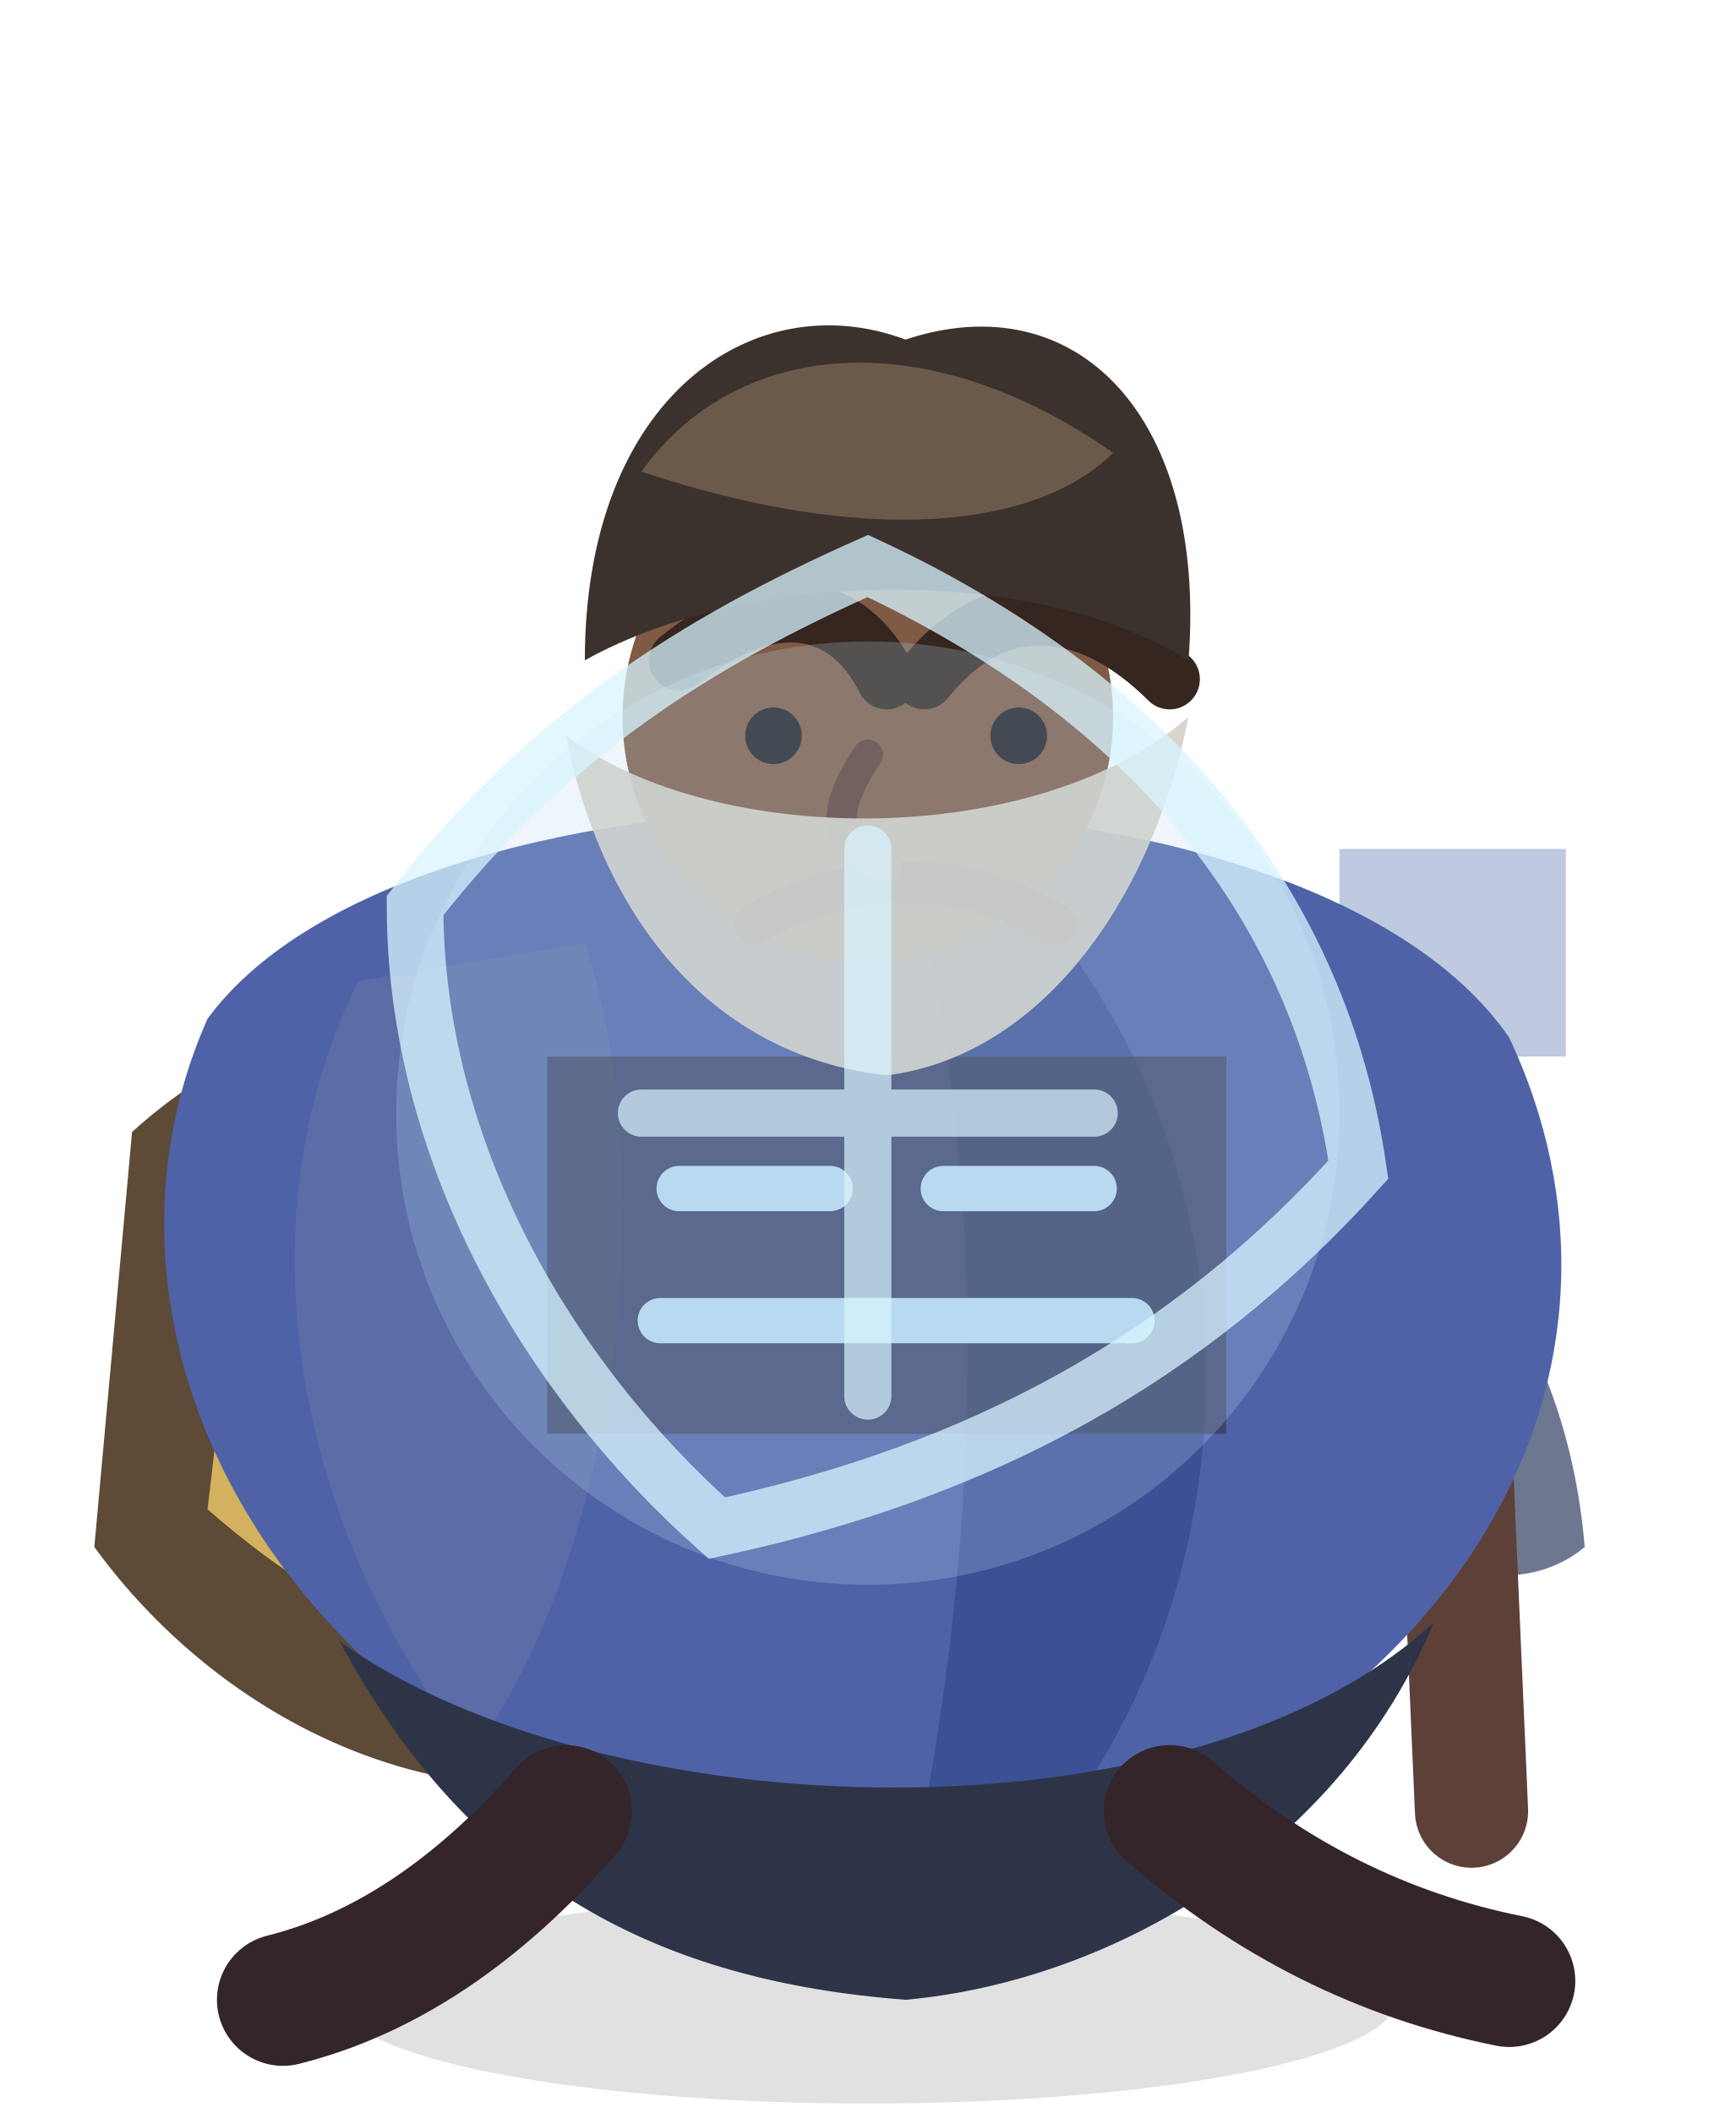
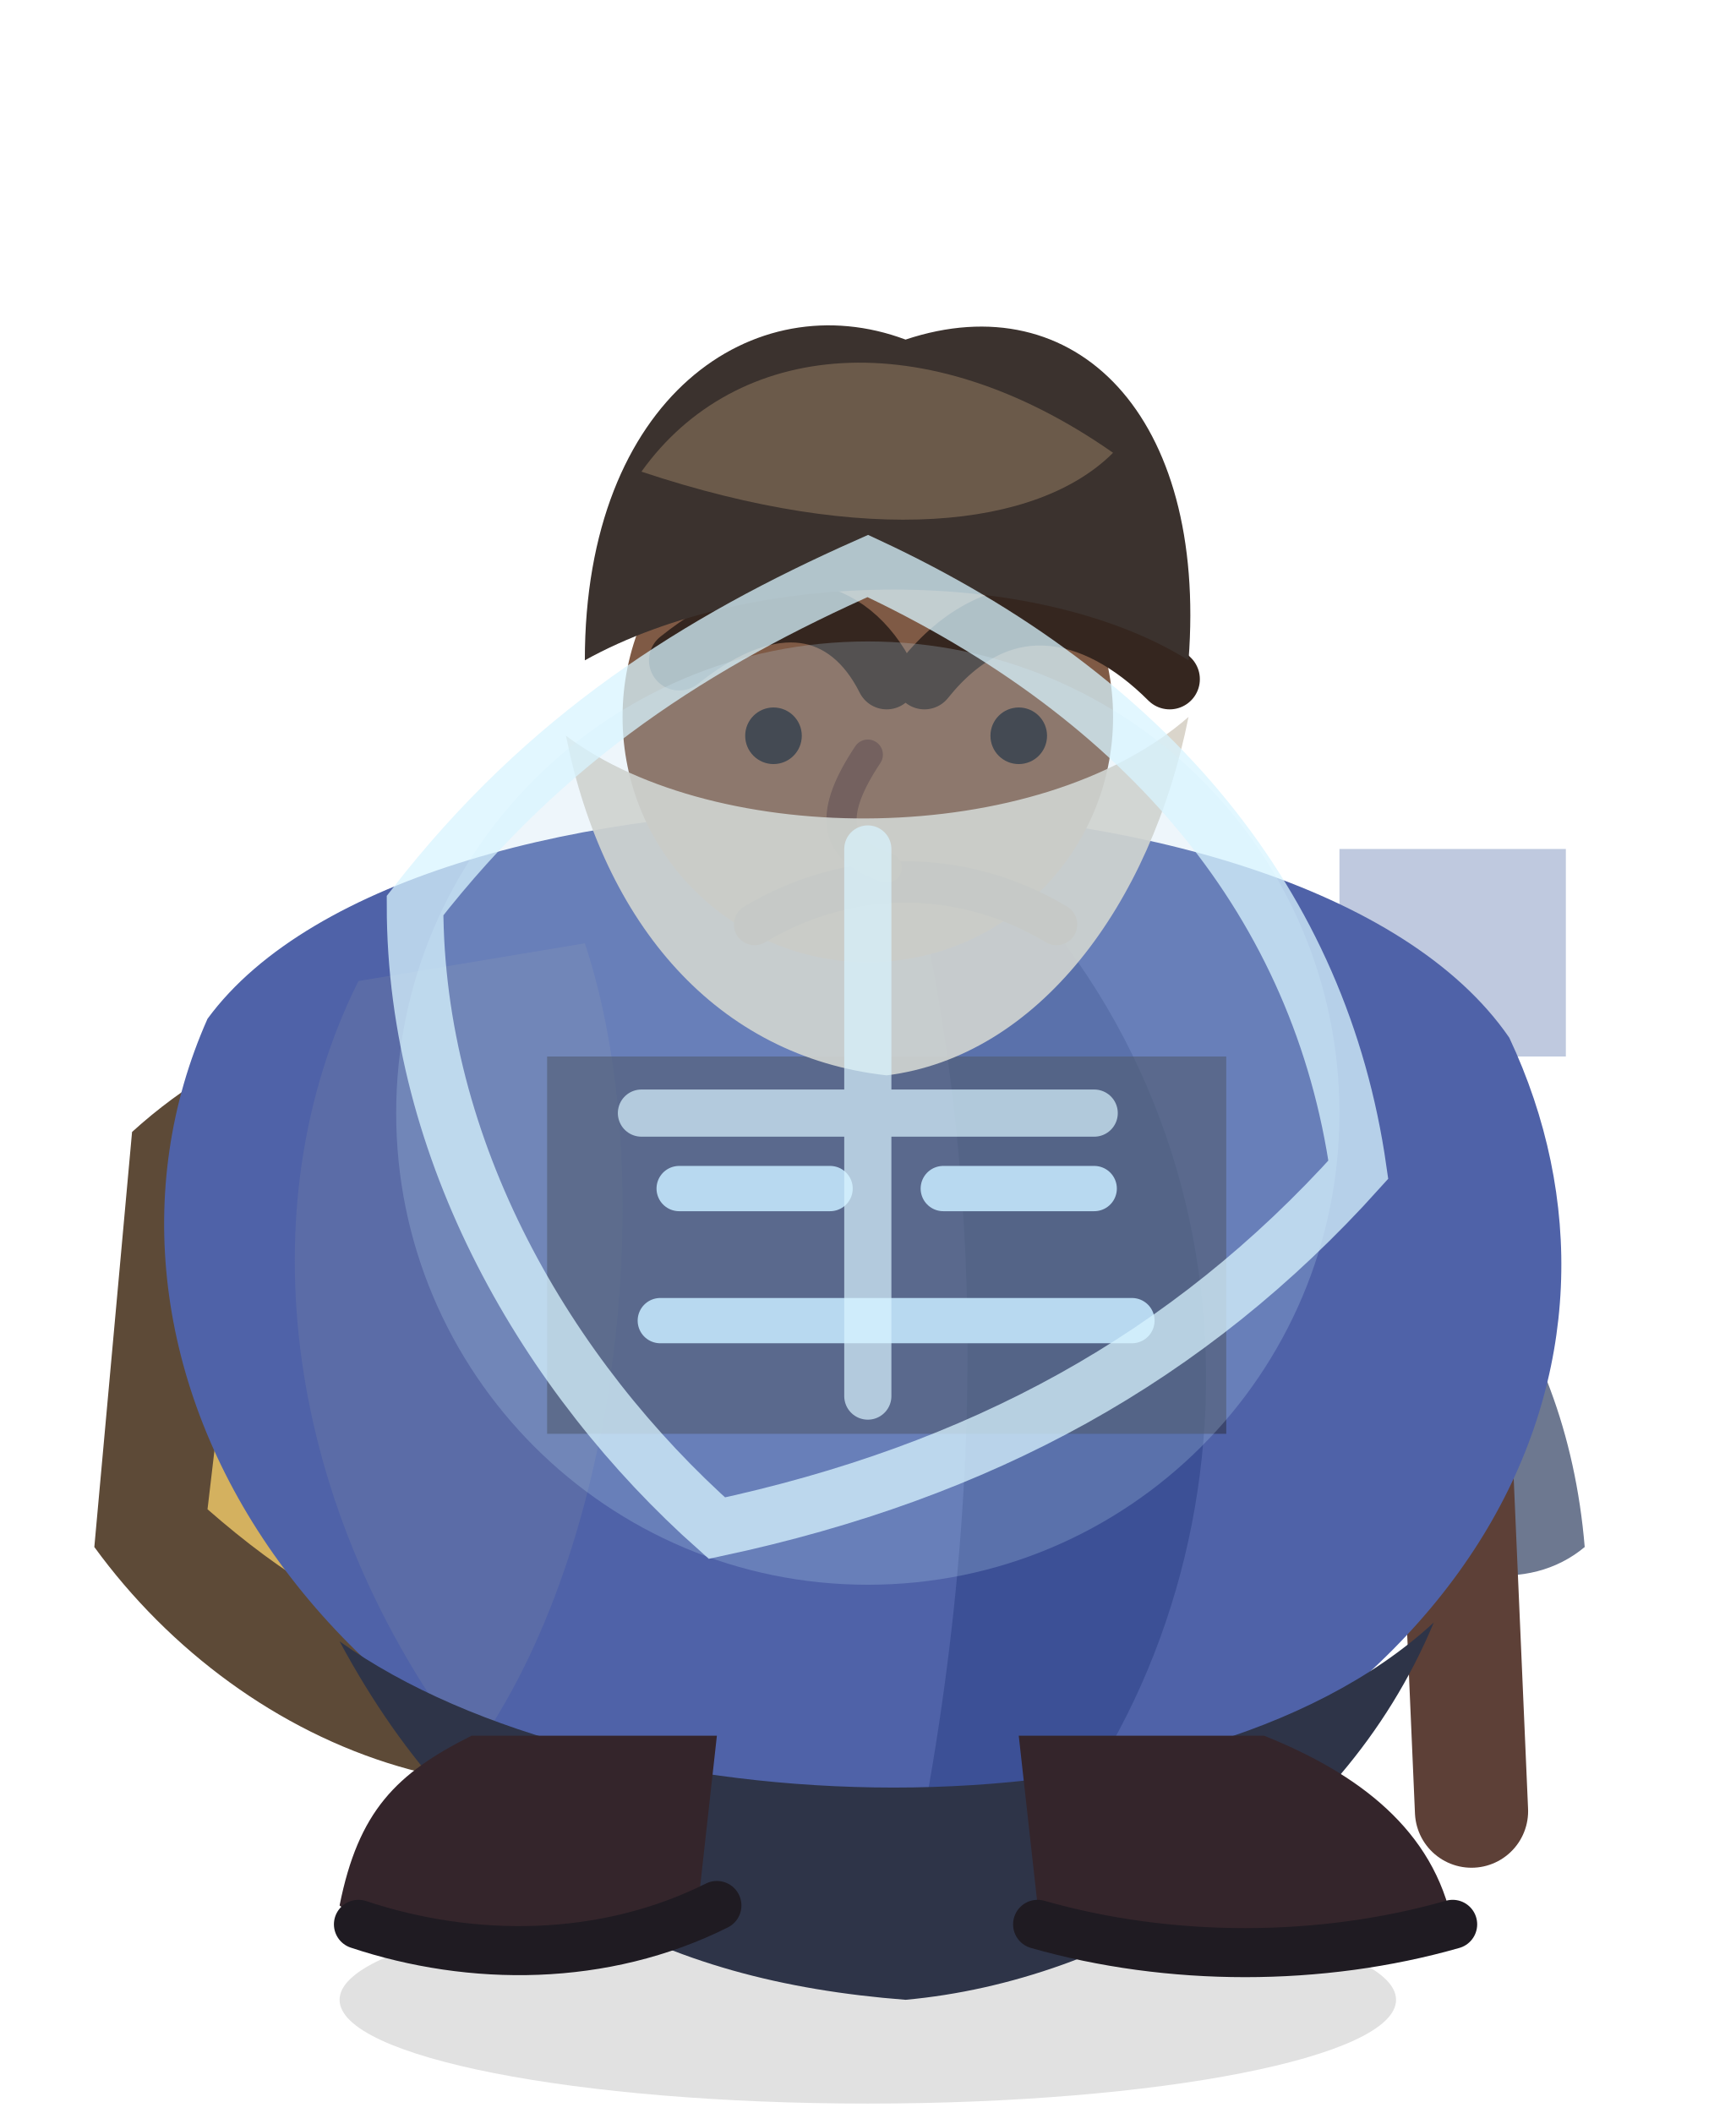
<svg xmlns="http://www.w3.org/2000/svg" width="92" height="112" viewBox="0 0 92 112">
  <style>.body,.robe,.robeHem,.head,.hatHair,.staffArm,.offArm,.staff,.capeScarf,.familiar,.spark{transform-box:view-box}.body,.robe{transform-origin:46px 103px;animation:wardBody 1.32s ease-in-out infinite}.head{transform-origin:46px 43px;animation:wardHead 1.32s ease-in-out infinite}.hatHair{transform-origin:46px 32px;animation:wardBrows 1.32s ease-in-out infinite}.staffArm,.staff{transform-origin:65px 64px;animation:wardStaff 1.32s ease-in-out infinite}.offArm{transform-origin:28px 64px;animation:wardOff 1.32s ease-in-out infinite}.capeScarf{transform-origin:47px 66px;animation:wardCoat 1.32s ease-in-out infinite}.robeHem{transform-origin:46px 91px;animation:wardHem 1.32s ease-in-out infinite}.familiar{transform-origin:23px 68px;animation:wardBook 1.32s ease-in-out infinite}.spark{transform-origin:46px 59px;animation:wardShield 1.32s ease-in-out infinite}@keyframes wardBody{0%,100%{transform:translateY(0)}28%{transform:rotate(-4deg)}52%{transform:translateY(5px) scale(1.12,.9)}78%{transform:translateY(-2px)}}@keyframes wardHead{0%,100%{transform:rotate(0)}28%{transform:rotate(-5deg)}52%{transform:rotate(4deg) translateY(2px)}78%{transform:rotate(0)}}@keyframes wardBrows{0%,100%{transform:translateY(0)}52%{transform:translateY(2px)}78%{transform:translateY(-1px)}}@keyframes wardStaff{0%,100%{transform:rotate(0)}28%{transform:translate(-15px,-2px) rotate(-72deg)}52%{transform:translate(-12px,6px) rotate(-105deg)}78%{transform:translate(3px,1px) rotate(-14deg)}}@keyframes wardOff{0%,100%{transform:rotate(0)}28%{transform:translate(16px,-2px) rotate(64deg)}52%{transform:translate(19px,5px) rotate(99deg)}78%{transform:translate(-2px,1px) rotate(8deg)}}@keyframes wardCoat{0%,100%{transform:scale(1)}52%{transform:scale(1.13,.9)}78%{transform:scale(.99,1.02)}}@keyframes wardHem{0%,100%{transform:scaleX(1)}52%{transform:scaleX(1.25)}}@keyframes wardBook{0%,100%{transform:rotate(0)}28%{transform:translate(12px,-1px) rotate(29deg)}52%{transform:translate(21px,0) rotate(48deg)}78%{transform:translate(3px,0) rotate(7deg)}}@keyframes wardShield{0%,100%{opacity:.16;transform:scale(.6) rotate(0deg)}28%{opacity:.72;transform:scale(.98) rotate(140deg)}52%{opacity:1;transform:scale(1.32) rotate(230deg)}78%{opacity:.42;transform:scale(.9) rotate(300deg)}}@media (prefers-reduced-motion: reduce){.body,.robe,.robeHem,.head,.hatHair,.staffArm,.offArm,.staff,.capeScarf,.familiar,.spark{animation:none}}</style>
  <ellipse cx="46" cy="106" rx="28" ry="5.5" fill="#000000" opacity="0.12" />
  <g class="staffArm staff">
    <path d="M66 60C76 61 83 70 84 82C78 87 66 79 62 67Z" fill="#6d7890" />
    <path d="M76 50L78 96" stroke="#5d4037" stroke-width="6" stroke-linecap="round" />
    <path d="M71 45H83V56H71Z" fill="#bfc9df" />
    <circle cx="63" cy="62" r="4.2" fill="#8b6a55" />
  </g>
  <g class="offArm">
    <path d="M32 61C23 59 15 65 11 76C17 84 30 80 38 67Z" fill="#6d7890" />
    <circle cx="16" cy="76" r="4" fill="#7f5a45" />
  </g>
  <g class="familiar">
    <path d="M7 60C18 50 35 51 46 62L41 91C28 99 13 93 5 82Z" fill="#5d4a37" />
    <path d="M13 63C22 57 32 58 40 65L36 84C27 90 19 87 11 80Z" fill="#d4b15f" />
    <path d="M16 69H37M15 75H36M19 82H32" stroke="#7a603d" stroke-width="2.3" stroke-linecap="round" />
    <path d="M12 63L39 88" stroke="#f1d98a" stroke-width="2" stroke-linecap="round" opacity="0.6" />
  </g>
  <g class="body robe">
    <path d="M11 54C22 39 69 39 80 55C88 72 79 93 48 101C16 96 3 72 11 54Z" fill="#4f62a8" />
    <path d="M47 41C66 54 68 78 58 94C55 98 51 100 48 101C53 78 52 58 47 41Z" fill="#354a8f" opacity="0.72" />
    <g class="capeScarf">
      <path d="M19 52C13 64 15 80 25 93C33 82 35 62 31 50Z" fill="#5b6ca7" />
    </g>
    <path d="M29 56H65V76H29Z" fill="#2e3448" opacity="0.6" />
    <path d="M36 63H44M50 63H58M35 70H60" stroke="#b8d9f0" stroke-width="2.4" stroke-linecap="round" />
    <g class="robeHem">
      <path d="M18 87C32 97 63 98 76 86C71 98 59 105 48 106C35 105 25 100 18 87Z" fill="#2e3448" />
    </g>
  </g>
-   <path d="M30 96Q23 104 15 106" stroke="#34252b" stroke-width="7" stroke-linecap="round" fill="none" />
-   <path d="M62 96Q70 103 80 105" stroke="#34252b" stroke-width="7" stroke-linecap="round" fill="none" />
+   <g class="robeHem">
+     <path d="M25 92H38L37 101C32 105 23 105 18 101C19 96 21 94 25 92Z" fill="#34252b" />
+     <path d="M54 92H67C72 94 76 97 77 102C70 105 61 105 55 101Z" fill="#34252b" />
+     <path d="M19 102C25 104 32 104 38 101M55 102C62 104 70 104 77 102" stroke="#1f1b22" stroke-width="2.6" stroke-linecap="round" fill="none" />
+   </g>
  <g class="head">
    <circle cx="46" cy="38" r="13" fill="#7f5a45" />
    <path d="M36 35C41 31 45 32 47 36M49 36C53 31 58 32 62 36" stroke="#35261f" stroke-width="3.2" stroke-linecap="round" fill="none" />
    <circle cx="41" cy="39" r="1.5" fill="#1f1d22" />
    <circle cx="54" cy="39" r="1.5" fill="#1f1d22" />
    <path d="M40 49C45 46 51 46 56 49" stroke="#3d2a25" stroke-width="2.2" stroke-linecap="round" fill="none" />
    <path d="M46 40C44 43 44 45 47 46" stroke="#5e3b32" stroke-width="1.6" stroke-linecap="round" fill="none" />
  </g>
  <g class="hatHair">
    <path d="M31 35C31 21 40 15 48 18C57 15 64 22 63 35C55 30 40 30 31 35Z" fill="#3b322e" />
    <path d="M34 25C39 18 49 17 59 24C55 28 46 29 34 25Z" fill="#6b5a4a" />
    <path d="M30 39C38 45 55 45 63 38C61 48 55 56 47 57C38 56 32 49 30 39Z" fill="#d7d1c7" opacity="0.92" />
  </g>
  <g class="spark">
    <circle cx="46" cy="59" r="25" fill="#b8d9f0" opacity="0.24" />
    <path d="M46 30C61 37 70 48 72 62C63 72 52 78 38 81C29 73 22 61 22 48C29 39 37 34 46 30Z" fill="none" stroke="#d8f4ff" stroke-width="3" opacity="0.75" />
    <path d="M34 59H58M46 45V74" stroke="#d8f4ff" stroke-width="2.5" stroke-linecap="round" opacity="0.7" />
  </g>
</svg>
